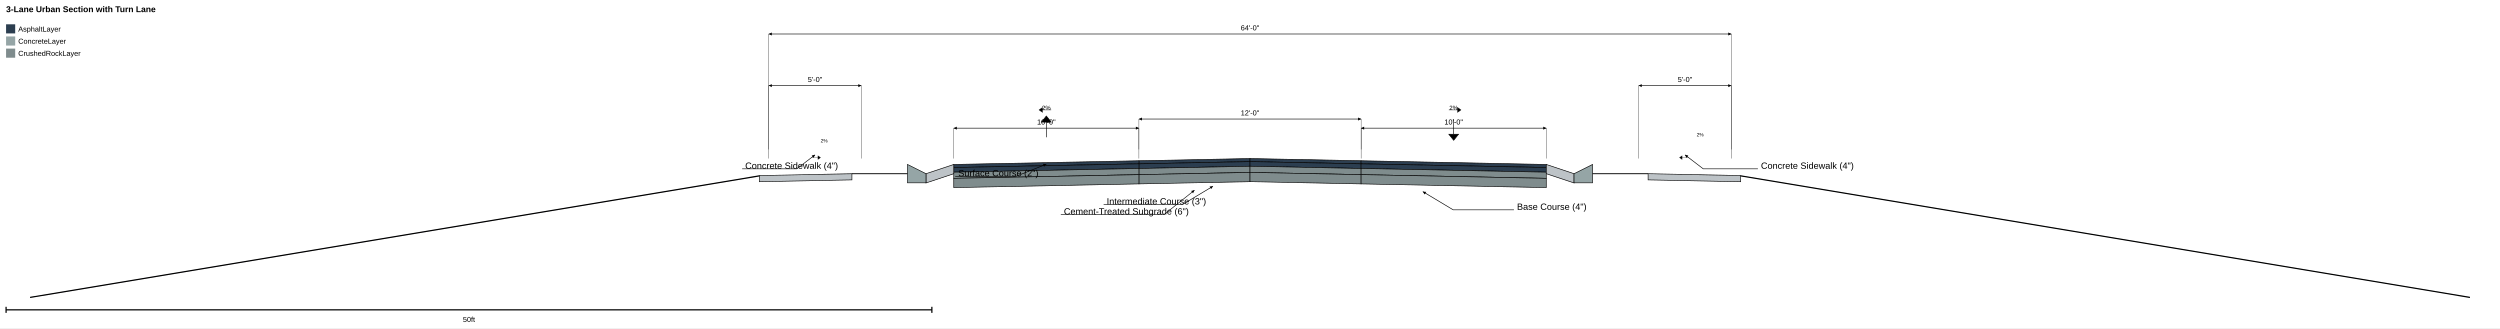
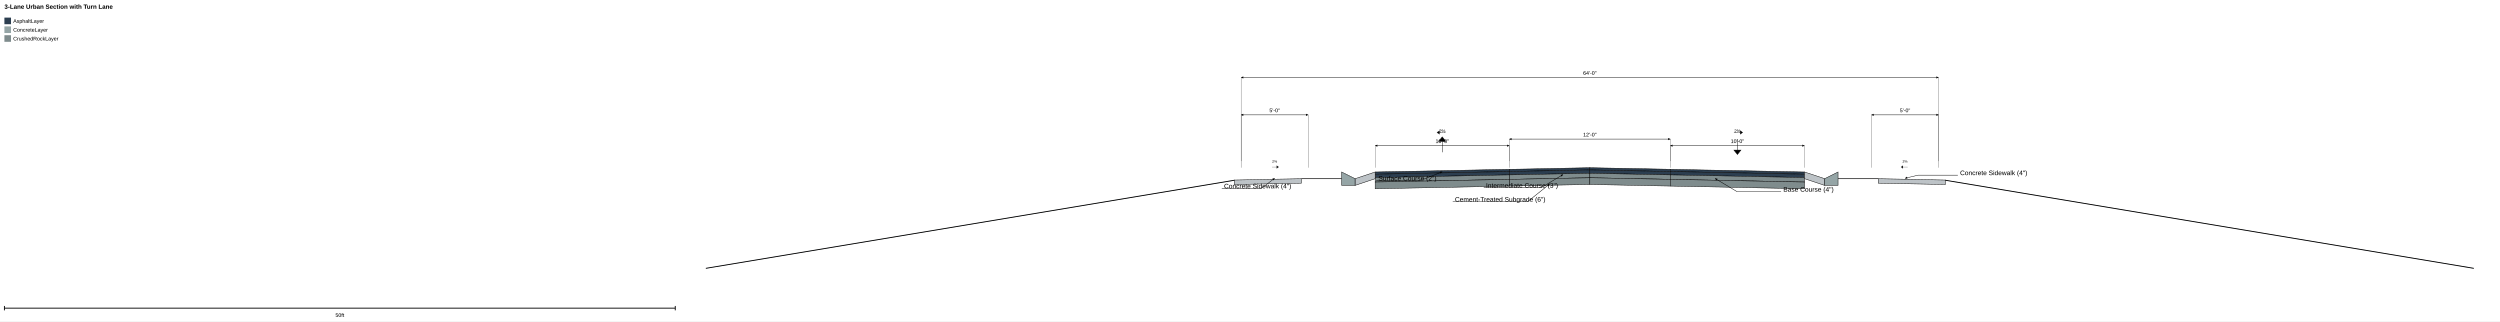
- <svg xmlns="http://www.w3.org/2000/svg" width="4115.4" height="540.0" viewBox="0 0 4115.4 540.0">
-   <rect width="4115.4" height="540.0" fill="white" />
+ <svg xmlns="http://www.w3.org/2000/svg" width="5679.4" height="730.0" viewBox="0 0 5679.4 730.0">
+   <rect width="5679.4" height="730.0" fill="white" />
  <g transform="scale(1,-1)">
-     <g transform="translate(0,-540.0)">
-       <polygon points="2057.72,279.04 2057.72,273.96 1874.84,270.30 1874.84,275.38" fill="#2C3E50" stroke="black" stroke-width="1" />
-       <polygon points="2057.72,273.96 2057.72,266.34 1874.84,262.68 1874.84,270.30" fill="#2C3E50" stroke="black" stroke-width="1" />
-       <polygon points="2057.72,266.34 2057.72,256.18 1874.84,252.52 1874.84,262.68" fill="#7F8C8D" stroke="black" stroke-width="1" />
-       <polygon points="2057.72,256.18 2057.72,240.94 1874.84,237.28 1874.84,252.52" fill="#7F8C8D" stroke="black" stroke-width="1" />
-       <polygon points="1874.84,275.38 1874.84,270.30 1570.04,264.21 1570.04,269.29" fill="#2C3E50" stroke="black" stroke-width="1" />
-       <polygon points="1874.84,270.30 1874.84,262.68 1570.04,256.59 1570.04,264.21" fill="#2C3E50" stroke="black" stroke-width="1" />
-       <polygon points="1874.84,262.68 1874.84,252.52 1570.04,246.43 1570.04,256.59" fill="#7F8C8D" stroke="black" stroke-width="1" />
-       <polygon points="1874.84,252.52 1874.84,237.28 1570.04,231.19 1570.04,246.43" fill="#7F8C8D" stroke="black" stroke-width="1" />
-       <polygon points="1570.04,269.29 1570.04,254.05 1524.32,238.81 1524.32,254.05" fill="#BDC3C7" stroke="black" stroke-width="1" />
-       <polygon points="1524.32,254.05 1524.32,239.05 1493.84,239.05 1493.84,254.05 1493.84,269.29 1493.84,269.29 1524.32,254.05" fill="#95A5A6" stroke="black" stroke-width="1" />
-       <polyline points="1493.84,254.05 1402.40,254.05" fill="none" stroke="black" stroke-width="1.5" />
-       <polygon points="1402.40,254.05 1402.40,243.89 1250.00,240.84 1250.00,251.00" fill="#BDC3C7" stroke="black" stroke-width="1" />
-       <polygon points="1250.00,251.00 1250.00,250.00 50.00,50.00 50.00,51.00" fill="#BDC3C7" stroke="black" stroke-width="1" />
-       <polygon points="2057.72,279.04 2240.60,275.38 2240.60,270.30 2057.72,273.96" fill="#2C3E50" stroke="black" stroke-width="1" />
-       <polygon points="2057.72,273.96 2240.60,270.30 2240.60,262.68 2057.72,266.34" fill="#2C3E50" stroke="black" stroke-width="1" />
-       <polygon points="2057.72,266.34 2240.60,262.68 2240.60,252.52 2057.72,256.18" fill="#7F8C8D" stroke="black" stroke-width="1" />
-       <polygon points="2057.72,256.18 2240.60,252.52 2240.60,237.28 2057.72,240.94" fill="#7F8C8D" stroke="black" stroke-width="1" />
-       <polygon points="2240.60,275.38 2545.40,269.29 2545.40,264.21 2240.60,270.30" fill="#2C3E50" stroke="black" stroke-width="1" />
-       <polygon points="2240.60,270.30 2545.40,264.21 2545.40,256.59 2240.60,262.68" fill="#2C3E50" stroke="black" stroke-width="1" />
-       <polygon points="2240.60,262.68 2545.40,256.59 2545.40,246.43 2240.60,252.52" fill="#7F8C8D" stroke="black" stroke-width="1" />
-       <polygon points="2240.60,252.52 2545.40,246.43 2545.40,231.19 2240.60,237.28" fill="#7F8C8D" stroke="black" stroke-width="1" />
-       <polygon points="2545.40,269.29 2591.12,254.05 2591.12,238.81 2545.40,254.05" fill="#BDC3C7" stroke="black" stroke-width="1" />
-       <polygon points="2591.12,254.05 2591.12,254.05 2621.60,269.29 2621.60,269.29 2621.60,254.05 2621.60,239.05 2591.12,239.05" fill="#95A5A6" stroke="black" stroke-width="1" />
-       <polyline points="2621.60,254.05 2713.04,254.05" fill="none" stroke="black" stroke-width="1.5" />
-       <polygon points="2713.04,254.05 2865.44,251.00 2865.44,240.84 2713.04,243.89" fill="#BDC3C7" stroke="black" stroke-width="1" />
-       <polygon points="2865.44,251.00 4065.44,51.00 4065.44,50.00 2865.44,250.00" fill="#BDC3C7" stroke="black" stroke-width="1" />
-       <g id="dimension-25361af3">
-         <line x1="1570.04" y1="279.04" x2="1570.04" y2="329.04" stroke="black" stroke-width="0.5" />
-         <line x1="1874.84" y1="279.04" x2="1874.84" y2="329.04" stroke="black" stroke-width="0.5" />
-         <line x1="1570.04" y1="329.04" x2="1874.84" y2="329.04" stroke="black" stroke-width="1" />
-         <polygon points="1570.04,329.04 1565.04,326.54 1565.04,331.54" fill="black" transform="rotate(180.0,1570.04,329.04)" />
-         <polygon points="1874.84,329.04 1869.84,326.54 1869.84,331.54" fill="black" transform="rotate(0.0,1874.84,329.04)" />
-         <text x="1722.44" y="335.04" font-family="Arial" font-size="12.0" text-anchor="middle" transform="translate(0,670.08) scale(1,-1)" fill="black">10'-0"</text>
+     <g transform="translate(0,-730.0)">
+       <polygon points="3611.72,349.04 3611.72,343.96 3428.84,340.30 3428.84,345.38" fill="#2C3E50" stroke="black" stroke-width="1" />
+       <polygon points="3611.72,343.96 3611.72,336.34 3428.84,332.68 3428.84,340.30" fill="#2C3E50" stroke="black" stroke-width="1" />
+       <polygon points="3611.72,336.34 3611.72,326.18 3428.84,322.52 3428.84,332.68" fill="#7F8C8D" stroke="black" stroke-width="1" />
+       <polygon points="3611.72,326.18 3611.72,310.94 3428.84,307.28 3428.84,322.52" fill="#7F8C8D" stroke="black" stroke-width="1" />
+       <polygon points="3428.84,345.38 3428.84,340.30 3124.04,334.21 3124.04,339.29" fill="#2C3E50" stroke="black" stroke-width="1" />
+       <polygon points="3428.84,340.30 3428.84,332.68 3124.04,326.59 3124.04,334.21" fill="#2C3E50" stroke="black" stroke-width="1" />
+       <polygon points="3428.84,332.68 3428.84,322.52 3124.04,316.43 3124.04,326.59" fill="#7F8C8D" stroke="black" stroke-width="1" />
+       <polygon points="3428.84,322.52 3428.84,307.28 3124.04,301.19 3124.04,316.43" fill="#7F8C8D" stroke="black" stroke-width="1" />
+       <polygon points="3124.04,339.29 3124.04,324.05 3078.32,308.81 3078.32,324.05" fill="#BDC3C7" stroke="black" stroke-width="1" />
+       <polygon points="3078.32,324.05 3078.32,309.05 3047.84,309.05 3047.84,324.05 3047.84,339.29 3047.84,339.29 3078.32,324.05" fill="#95A5A6" stroke="black" stroke-width="1" />
+       <polyline points="3047.84,324.05 2956.40,324.05" fill="none" stroke="black" stroke-width="1.5" />
+       <polygon points="2956.40,324.05 2956.40,313.89 2804.00,310.84 2804.00,321.00" fill="#BDC3C7" stroke="black" stroke-width="1" />
+       <polygon points="2804.00,321.00 2804.00,320.00 1604.00,120.00 1604.00,121.00" fill="#BDC3C7" stroke="black" stroke-width="1" />
+       <polygon points="3611.72,349.04 3794.60,345.38 3794.60,340.30 3611.72,343.96" fill="#2C3E50" stroke="black" stroke-width="1" />
+       <polygon points="3611.72,343.96 3794.60,340.30 3794.60,332.68 3611.72,336.34" fill="#2C3E50" stroke="black" stroke-width="1" />
+       <polygon points="3611.72,336.34 3794.60,332.68 3794.60,322.52 3611.72,326.18" fill="#7F8C8D" stroke="black" stroke-width="1" />
+       <polygon points="3611.72,326.18 3794.60,322.52 3794.60,307.28 3611.72,310.94" fill="#7F8C8D" stroke="black" stroke-width="1" />
+       <polygon points="3794.60,345.38 4099.40,339.29 4099.40,334.21 3794.60,340.30" fill="#2C3E50" stroke="black" stroke-width="1" />
+       <polygon points="3794.60,340.30 4099.40,334.21 4099.40,326.59 3794.60,332.68" fill="#2C3E50" stroke="black" stroke-width="1" />
+       <polygon points="3794.60,332.68 4099.40,326.59 4099.40,316.43 3794.60,322.52" fill="#7F8C8D" stroke="black" stroke-width="1" />
+       <polygon points="3794.60,322.52 4099.40,316.43 4099.40,301.19 3794.60,307.28" fill="#7F8C8D" stroke="black" stroke-width="1" />
+       <polygon points="4099.40,339.29 4145.12,324.05 4145.12,308.81 4099.40,324.05" fill="#BDC3C7" stroke="black" stroke-width="1" />
+       <polygon points="4145.12,324.05 4145.12,324.05 4175.60,339.29 4175.60,339.29 4175.60,324.05 4175.60,309.05 4145.12,309.05" fill="#95A5A6" stroke="black" stroke-width="1" />
+       <polyline points="4175.60,324.05 4267.04,324.05" fill="none" stroke="black" stroke-width="1.5" />
+       <polygon points="4267.04,324.05 4419.44,321.00 4419.44,310.84 4267.04,313.89" fill="#BDC3C7" stroke="black" stroke-width="1" />
+       <polygon points="4419.44,321.00 5619.44,121.00 5619.44,120.00 4419.44,320.00" fill="#BDC3C7" stroke="black" stroke-width="1" />
+       <g id="dimension-f95a3a73">
+         <line x1="3124.04" y1="349.04" x2="3124.04" y2="399.04" stroke="black" stroke-width="0.5" />
+         <line x1="3428.84" y1="349.04" x2="3428.84" y2="399.04" stroke="black" stroke-width="0.5" />
+         <line x1="3124.04" y1="399.04" x2="3428.84" y2="399.04" stroke="black" stroke-width="1" />
+         <polygon points="3124.04,399.04 3119.04,396.54 3119.04,401.54" fill="black" transform="rotate(180.0,3124.04,399.04)" />
+         <polygon points="3428.84,399.04 3423.84,396.54 3423.84,401.54" fill="black" transform="rotate(0.0,3428.84,399.04)" />
+         <text x="3276.44" y="405.04" font-family="Arial" font-size="12.0" text-anchor="middle" transform="translate(0,810.08) scale(1,-1)" fill="black">10'-0"</text>
      </g>
-       <g id="dimension-5fad55a2">
-         <line x1="1874.84" y1="294.04" x2="1874.84" y2="344.04" stroke="black" stroke-width="0.5" />
-         <line x1="2240.60" y1="294.04" x2="2240.60" y2="344.04" stroke="black" stroke-width="0.5" />
-         <line x1="1874.84" y1="344.04" x2="2240.60" y2="344.04" stroke="black" stroke-width="1" />
-         <polygon points="1874.84,344.04 1869.84,341.54 1869.84,346.54" fill="black" transform="rotate(180.0,1874.84,344.04)" />
-         <polygon points="2240.60,344.04 2235.60,341.54 2235.60,346.54" fill="black" transform="rotate(0.0,2240.60,344.04)" />
-         <text x="2057.72" y="350.04" font-family="Arial" font-size="12.0" text-anchor="middle" transform="translate(0,700.08) scale(1,-1)" fill="black">12'-0"</text>
+       <g id="dimension-b0f145e3">
+         <line x1="3428.84" y1="364.04" x2="3428.84" y2="414.04" stroke="black" stroke-width="0.5" />
+         <line x1="3794.60" y1="364.04" x2="3794.60" y2="414.04" stroke="black" stroke-width="0.5" />
+         <line x1="3428.84" y1="414.04" x2="3794.60" y2="414.04" stroke="black" stroke-width="1" />
+         <polygon points="3428.84,414.04 3423.84,411.54 3423.84,416.54" fill="black" transform="rotate(180.0,3428.84,414.04)" />
+         <polygon points="3794.60,414.04 3789.60,411.54 3789.60,416.54" fill="black" transform="rotate(0.0,3794.60,414.04)" />
+         <text x="3611.72" y="420.04" font-family="Arial" font-size="12.0" text-anchor="middle" transform="translate(0,840.08) scale(1,-1)" fill="black">12'-0"</text>
      </g>
-       <g id="dimension-b0cfe181">
-         <line x1="2240.60" y1="279.04" x2="2240.60" y2="329.04" stroke="black" stroke-width="0.5" />
-         <line x1="2545.40" y1="279.04" x2="2545.40" y2="329.04" stroke="black" stroke-width="0.5" />
-         <line x1="2240.60" y1="329.04" x2="2545.40" y2="329.04" stroke="black" stroke-width="1" />
-         <polygon points="2240.60,329.04 2235.60,326.54 2235.60,331.54" fill="black" transform="rotate(180.0,2240.60,329.04)" />
-         <polygon points="2545.40,329.04 2540.40,326.54 2540.40,331.54" fill="black" transform="rotate(0.0,2545.40,329.04)" />
-         <text x="2393.00" y="335.04" font-family="Arial" font-size="12.0" text-anchor="middle" transform="translate(0,670.08) scale(1,-1)" fill="black">10'-0"</text>
+       <g id="dimension-3c86a654">
+         <line x1="3794.60" y1="349.04" x2="3794.60" y2="399.04" stroke="black" stroke-width="0.5" />
+         <line x1="4099.40" y1="349.04" x2="4099.40" y2="399.04" stroke="black" stroke-width="0.5" />
+         <line x1="3794.60" y1="399.04" x2="4099.40" y2="399.04" stroke="black" stroke-width="1" />
+         <polygon points="3794.60,399.04 3789.60,396.54 3789.60,401.54" fill="black" transform="rotate(180.0,3794.60,399.04)" />
+         <polygon points="4099.40,399.04 4094.40,396.54 4094.40,401.54" fill="black" transform="rotate(0.0,4099.40,399.04)" />
+         <text x="3947.00" y="405.04" font-family="Arial" font-size="12.0" text-anchor="middle" transform="translate(0,810.08) scale(1,-1)" fill="black">10'-0"</text>
      </g>
-       <g id="symbol-dd2eae6e" transform="translate(1722.44,329.04) scale(1.0) rotate(-270)">
+       <g id="symbol-7d798f72" transform="translate(3276.44,399.04) scale(1.0) rotate(-270)">
        <g>
          <path d="M -15,0 L 10,0 L 10,-8 L 20,0 L 10,8 L 10,0 Z" fill="black" stroke="black" stroke-width="1" />
        </g>
      </g>
-       <g id="symbol-77e7b8a4" transform="translate(2393.00,329.04) scale(1.0) rotate(-90)">
+       <g id="symbol-db896787" transform="translate(3947.00,399.04) scale(1.0) rotate(-90)">
        <g>
          <path d="M -15,0 L 10,0 L 10,-8 L 20,0 L 10,8 L 10,0 Z" fill="black" stroke="black" stroke-width="1" />
        </g>
      </g>
-       <g id="symbol-adf6b03a" transform="translate(1722.44,359.04) scale(0.8) rotate(-180)">
+       <g id="symbol-285e50a2" transform="translate(3276.44,429.04) scale(0.8) rotate(-180)">
        <g>
          <path d="M -10,0 L 8,0 L 8,-5 L 15,0 L 8,5 L 8,0 Z" fill="black" stroke="black" stroke-width="0.75" />
        </g>
      </g>
-       <text x="1722.44" y="359.04" font-family="Arial" font-size="10.0" text-anchor="middle" transform="translate(0,718.08) scale(1,-1)" fill="black">2%</text>
-       <g id="symbol-634d9d0a" transform="translate(2393.00,359.04) scale(0.8) rotate(0)">
+       <text x="3276.44" y="429.04" font-family="Arial" font-size="10.0" text-anchor="middle" transform="translate(0,858.08) scale(1,-1)" fill="black">2%</text>
+       <g id="symbol-2f0e093b" transform="translate(3947.00,429.04) scale(0.8) rotate(0)">
        <g>
          <path d="M -10,0 L 8,0 L 8,-5 L 15,0 L 8,5 L 8,0 Z" fill="black" stroke="black" stroke-width="0.75" />
        </g>
      </g>
-       <text x="2393.00" y="359.04" font-family="Arial" font-size="10.0" text-anchor="middle" transform="translate(0,718.08) scale(1,-1)" fill="black">2%</text>
-       <g id="leader-90cd2a3d">
-         <polyline points="1722.44,269.80 1672.44,249.80 1572.44,249.80" fill="none" stroke="black" stroke-width="1" />
-         <polygon points="1722.44,269.80 1717.44,267.30 1717.44,272.30" fill="black" transform="rotate(21.80141,1722.44,269.80)" />
-         <text x="1577.44" y="249.80" font-family="Arial" font-size="15.0" text-anchor="start" transform="translate(0,499.59) scale(1,-1)" fill="black">Surface Course (2")</text>
+       <text x="3947.00" y="429.04" font-family="Arial" font-size="10.0" text-anchor="middle" transform="translate(0,858.08) scale(1,-1)" fill="black">2%</text>
+       <g id="leader-48f12c32">
+         <polyline points="3276.44,339.80 3226.44,319.80 3126.44,319.80" fill="none" stroke="black" stroke-width="1" />
+         <polygon points="3276.44,339.80 3271.44,337.30 3271.44,342.30" fill="black" transform="rotate(21.80141,3276.44,339.80)" />
+         <text x="3131.44" y="319.80" font-family="Arial" font-size="15.0" text-anchor="start" transform="translate(0,639.59) scale(1,-1)" fill="black">Surface Course (2")</text>
      </g>
-       <g id="leader-b657e22b">
-         <polyline points="1996.76,233.45 1946.76,203.45 1816.76,203.45" fill="none" stroke="black" stroke-width="1" />
-         <polygon points="1996.76,233.45 1991.76,230.95 1991.76,235.95" fill="black" transform="rotate(30.96376,1996.76,233.45)" />
-         <text x="1821.76" y="203.45" font-family="Arial" font-size="15.0" text-anchor="start" transform="translate(0,406.89) scale(1,-1)" fill="black">Intermediate Course (3")</text>
+       <g id="leader-f46783ae">
+         <polyline points="3550.76,333.45 3500.76,303.45 3370.76,303.45" fill="none" stroke="black" stroke-width="1" />
+         <polygon points="3550.76,333.45 3545.76,330.95 3545.76,335.95" fill="black" transform="rotate(30.96376,3550.76,333.45)" />
+         <text x="3375.76" y="303.45" font-family="Arial" font-size="15.0" text-anchor="start" transform="translate(0,606.89) scale(1,-1)" fill="black">Intermediate Course (3")</text>
      </g>
-       <g id="leader-5db006b2">
-         <polyline points="2342.20,224.56 2392.20,194.56 2492.20,194.56" fill="none" stroke="black" stroke-width="1" />
-         <polygon points="2342.20,224.56 2337.20,222.06 2337.20,227.06" fill="black" transform="rotate(149.0362,2342.20,224.56)" />
-         <text x="2497.20" y="194.56" font-family="Arial" font-size="15.0" text-anchor="start" transform="translate(0,389.11) scale(1,-1)" fill="black">Base Course (4")</text>
+       <g id="leader-eff2e581">
+         <polyline points="3896.20,324.56 3946.20,294.56 4046.20,294.56" fill="none" stroke="black" stroke-width="1" />
+         <polygon points="3896.20,324.56 3891.20,322.06 3891.20,327.06" fill="black" transform="rotate(149.0362,3896.20,324.56)" />
+         <text x="4051.20" y="294.56" font-family="Arial" font-size="15.0" text-anchor="start" transform="translate(0,589.11) scale(1,-1)" fill="black">Base Course (4")</text>
      </g>
-       <g id="leader-4ecaebd7">
-         <polyline points="1966.28,226.86 1916.28,186.86 1746.28,186.86" fill="none" stroke="black" stroke-width="1" />
-         <polygon points="1966.28,226.86 1961.28,224.36 1961.28,229.36" fill="black" transform="rotate(38.65981,1966.28,226.86)" />
-         <text x="1751.28" y="186.86" font-family="Arial" font-size="15.0" text-anchor="start" transform="translate(0,373.71) scale(1,-1)" fill="black">Cement-Treated Subgrade (6")</text>
+       <g id="leader-2d338215">
+         <polyline points="3520.28,311.86 3470.28,271.86 3300.28,271.86" fill="none" stroke="black" stroke-width="1" />
+         <polygon points="3520.28,311.86 3515.28,309.36 3515.28,314.36" fill="black" transform="rotate(38.65981,3520.28,311.86)" />
+         <text x="3305.28" y="271.86" font-family="Arial" font-size="15.0" text-anchor="start" transform="translate(0,543.71) scale(1,-1)" fill="black">Cement-Treated Subgrade (6")</text>
      </g>
-       <g id="dimension-25e33c55">
-         <line x1="1265.48" y1="279.04" x2="1265.48" y2="399.04" stroke="black" stroke-width="0.5" />
-         <line x1="1417.88" y1="279.04" x2="1417.88" y2="399.04" stroke="black" stroke-width="0.5" />
-         <line x1="1265.48" y1="399.04" x2="1417.88" y2="399.04" stroke="black" stroke-width="1" />
-         <polygon points="1265.48,399.04 1260.48,396.54 1260.48,401.54" fill="black" transform="rotate(180.0,1265.48,399.04)" />
-         <polygon points="1417.88,399.04 1412.88,396.54 1412.88,401.54" fill="black" transform="rotate(0.0,1417.88,399.04)" />
-         <text x="1341.68" y="405.04" font-family="Arial" font-size="12.0" text-anchor="middle" transform="translate(0,810.08) scale(1,-1)" fill="black">5'-0"</text>
+       <g id="dimension-4ee4cc56">
+         <line x1="2819.48" y1="349.04" x2="2819.48" y2="469.04" stroke="black" stroke-width="0.5" />
+         <line x1="2971.88" y1="349.04" x2="2971.88" y2="469.04" stroke="black" stroke-width="0.5" />
+         <line x1="2819.48" y1="469.04" x2="2971.88" y2="469.04" stroke="black" stroke-width="1" />
+         <polygon points="2819.48,469.04 2814.48,466.54 2814.48,471.54" fill="black" transform="rotate(180.0,2819.48,469.04)" />
+         <polygon points="2971.88,469.04 2966.88,466.54 2966.88,471.54" fill="black" transform="rotate(0.0,2971.88,469.04)" />
+         <text x="2895.68" y="475.04" font-family="Arial" font-size="12.0" text-anchor="middle" transform="translate(0,950.08) scale(1,-1)" fill="black">5'-0"</text>
      </g>
-       <g id="dimension-9da73637">
-         <line x1="2697.56" y1="279.04" x2="2697.56" y2="399.04" stroke="black" stroke-width="0.5" />
-         <line x1="2849.96" y1="279.04" x2="2849.96" y2="399.04" stroke="black" stroke-width="0.5" />
-         <line x1="2697.56" y1="399.04" x2="2849.96" y2="399.04" stroke="black" stroke-width="1" />
-         <polygon points="2697.56,399.04 2692.56,396.54 2692.56,401.54" fill="black" transform="rotate(180.0,2697.56,399.04)" />
-         <polygon points="2849.96,399.04 2844.96,396.54 2844.96,401.54" fill="black" transform="rotate(0.0,2849.96,399.04)" />
-         <text x="2773.76" y="405.04" font-family="Arial" font-size="12.0" text-anchor="middle" transform="translate(0,810.08) scale(1,-1)" fill="black">5'-0"</text>
+       <g id="dimension-57e40ad6">
+         <line x1="4251.56" y1="349.04" x2="4251.56" y2="469.04" stroke="black" stroke-width="0.5" />
+         <line x1="4403.96" y1="349.04" x2="4403.96" y2="469.04" stroke="black" stroke-width="0.5" />
+         <line x1="4251.56" y1="469.04" x2="4403.96" y2="469.04" stroke="black" stroke-width="1" />
+         <polygon points="4251.56,469.04 4246.56,466.54 4246.56,471.54" fill="black" transform="rotate(180.0,4251.56,469.04)" />
+         <polygon points="4403.96,469.04 4398.96,466.54 4398.96,471.54" fill="black" transform="rotate(0.0,4403.96,469.04)" />
+         <text x="4327.76" y="475.04" font-family="Arial" font-size="12.0" text-anchor="middle" transform="translate(0,950.08) scale(1,-1)" fill="black">5'-0"</text>
      </g>
-       <g id="leader-c20849ba">
-         <polyline points="1341.68,285.10 1311.68,262.10 1221.68,262.10" fill="none" stroke="black" stroke-width="1" />
-         <polygon points="1341.68,285.10 1336.68,282.60 1336.68,287.60" fill="black" transform="rotate(37.47618,1341.68,285.10)" />
-         <text x="1226.68" y="262.10" font-family="Arial" font-size="15.0" text-anchor="start" transform="translate(0,524.19) scale(1,-1)" fill="black">Concrete Sidewalk (4")</text>
+       <g id="leader-bceaf669">
+         <polyline points="2895.68,325.10 2865.68,302.10 2775.68,302.10" fill="none" stroke="black" stroke-width="1" />
+         <polygon points="2895.68,325.10 2890.68,322.60 2890.68,327.60" fill="black" transform="rotate(37.47618,2895.68,325.10)" />
+         <text x="2780.68" y="302.10" font-family="Arial" font-size="15.0" text-anchor="start" transform="translate(0,604.19) scale(1,-1)" fill="black">Concrete Sidewalk (4")</text>
      </g>
-       <g id="leader-14de02eb">
-         <polyline points="2773.76,285.10 2803.76,262.10 2893.76,262.10" fill="none" stroke="black" stroke-width="1" />
-         <polygon points="2773.76,285.10 2768.76,282.60 2768.76,287.60" fill="black" transform="rotate(142.5238,2773.76,285.10)" />
-         <text x="2898.76" y="262.10" font-family="Arial" font-size="15.0" text-anchor="start" transform="translate(0,524.19) scale(1,-1)" fill="black">Concrete Sidewalk (4")</text>
+       <g id="leader-1632a188">
+         <polyline points="4327.76,325.10 4357.76,332.10 4447.76,332.10" fill="none" stroke="black" stroke-width="1" />
+         <polygon points="4327.76,325.10 4322.76,322.60 4322.76,327.60" fill="black" transform="rotate(-166.866,4327.76,325.10)" />
+         <text x="4452.76" y="332.10" font-family="Arial" font-size="15.0" text-anchor="start" transform="translate(0,664.19) scale(1,-1)" fill="black">Concrete Sidewalk (4")</text>
      </g>
-       <g id="symbol-a97fe6d6" transform="translate(1341.68,280.57) scale(0.6) rotate(0)">
+       <g id="symbol-5ff80a74" transform="translate(2895.68,350.57) scale(0.6) rotate(0)">
        <g>
          <path d="M -10,0 L 8,0 L 8,-5 L 15,0 L 8,5 L 8,0 Z" fill="black" stroke="black" stroke-width="0.75" />
        </g>
      </g>
-       <text x="1356.68" y="305.57" font-family="Arial" font-size="8.0" text-anchor="middle" transform="translate(0,611.14) scale(1,-1)" fill="black">2%</text>
-       <g id="symbol-b17577ee" transform="translate(2773.76,280.57) scale(0.6) rotate(-180)">
+       <text x="2895.68" y="360.57" font-family="Arial" font-size="8.0" text-anchor="middle" transform="translate(0,721.14) scale(1,-1)" fill="black">2%</text>
+       <g id="symbol-cd400b87" transform="translate(4327.76,350.57) scale(0.6) rotate(-180)">
        <g>
          <path d="M -10,0 L 8,0 L 8,-5 L 15,0 L 8,5 L 8,0 Z" fill="black" stroke="black" stroke-width="0.75" />
        </g>
      </g>
-       <text x="2798.76" y="315.57" font-family="Arial" font-size="8.0" text-anchor="middle" transform="translate(0,631.14) scale(1,-1)" fill="black">2%</text>
-       <g id="dimension-79718239">
-         <line x1="1265.48" y1="294.04" x2="1265.48" y2="484.04" stroke="black" stroke-width="0.5" />
-         <line x1="2849.96" y1="294.04" x2="2849.96" y2="484.04" stroke="black" stroke-width="0.5" />
-         <line x1="1265.48" y1="484.04" x2="2849.96" y2="484.04" stroke="black" stroke-width="1" />
-         <polygon points="1265.48,484.04 1260.48,481.54 1260.48,486.54" fill="black" transform="rotate(180.0,1265.48,484.04)" />
-         <polygon points="2849.96,484.04 2844.96,481.54 2844.96,486.54" fill="black" transform="rotate(0.0,2849.96,484.04)" />
-         <text x="2057.72" y="490.04" font-family="Arial" font-size="12.0" text-anchor="middle" transform="translate(0,980.08) scale(1,-1)" fill="black">64'-0"</text>
+       <text x="4327.76" y="360.57" font-family="Arial" font-size="8.0" text-anchor="middle" transform="translate(0,721.14) scale(1,-1)" fill="black">2%</text>
+       <g id="dimension-5abfcd2c">
+         <line x1="2819.48" y1="364.04" x2="2819.48" y2="554.04" stroke="black" stroke-width="0.5" />
+         <line x1="4403.96" y1="364.04" x2="4403.96" y2="554.04" stroke="black" stroke-width="0.5" />
+         <line x1="2819.48" y1="554.04" x2="4403.96" y2="554.04" stroke="black" stroke-width="1" />
+         <polygon points="2819.48,554.04 2814.48,551.54 2814.48,556.54" fill="black" transform="rotate(180.0,2819.48,554.04)" />
+         <polygon points="4403.96,554.04 4398.96,551.54 4398.96,556.54" fill="black" transform="rotate(0.0,4403.96,554.04)" />
+         <text x="3611.72" y="560.04" font-family="Arial" font-size="12.0" text-anchor="middle" transform="translate(0,1120.08) scale(1,-1)" fill="black">64'-0"</text>
      </g>
    </g>
  </g>
  <text x="10" y="20" font-family="Arial" font-size="14" font-weight="bold">3-Lane Urban Section with Turn Lane</text>
  <rect x="10" y="40" width="15" height="15" fill="#2C3E50" />
  <text x="30" y="52" font-family="Arial" font-size="12">AsphaltLayer</text>
  <rect x="10" y="60" width="15" height="15" fill="#95A5A6" />
  <text x="30" y="72" font-family="Arial" font-size="12">ConcreteLayer</text>
  <rect x="10" y="80" width="15" height="15" fill="#7F8C8D" />
  <text x="30" y="92" font-family="Arial" font-size="12">CrushedRockLayer</text>
-   <line x1="10" y1="510.042" x2="1534" y2="510.042" stroke="black" stroke-width="2" />
-   <line x1="10" y1="505.042" x2="10" y2="515.042" stroke="black" stroke-width="2" />
-   <line x1="1534" y1="505.042" x2="1534" y2="515.042" stroke="black" stroke-width="2" />
-   <text x="772" y="530.042" font-family="Arial" font-size="12" text-anchor="middle">50ft</text>
+   <line x1="10" y1="700.042" x2="1534" y2="700.042" stroke="black" stroke-width="2" />
+   <line x1="10" y1="695.042" x2="10" y2="705.042" stroke="black" stroke-width="2" />
+   <line x1="1534" y1="695.042" x2="1534" y2="705.042" stroke="black" stroke-width="2" />
+   <text x="772" y="720.042" font-family="Arial" font-size="12" text-anchor="middle">50ft</text>
</svg>
